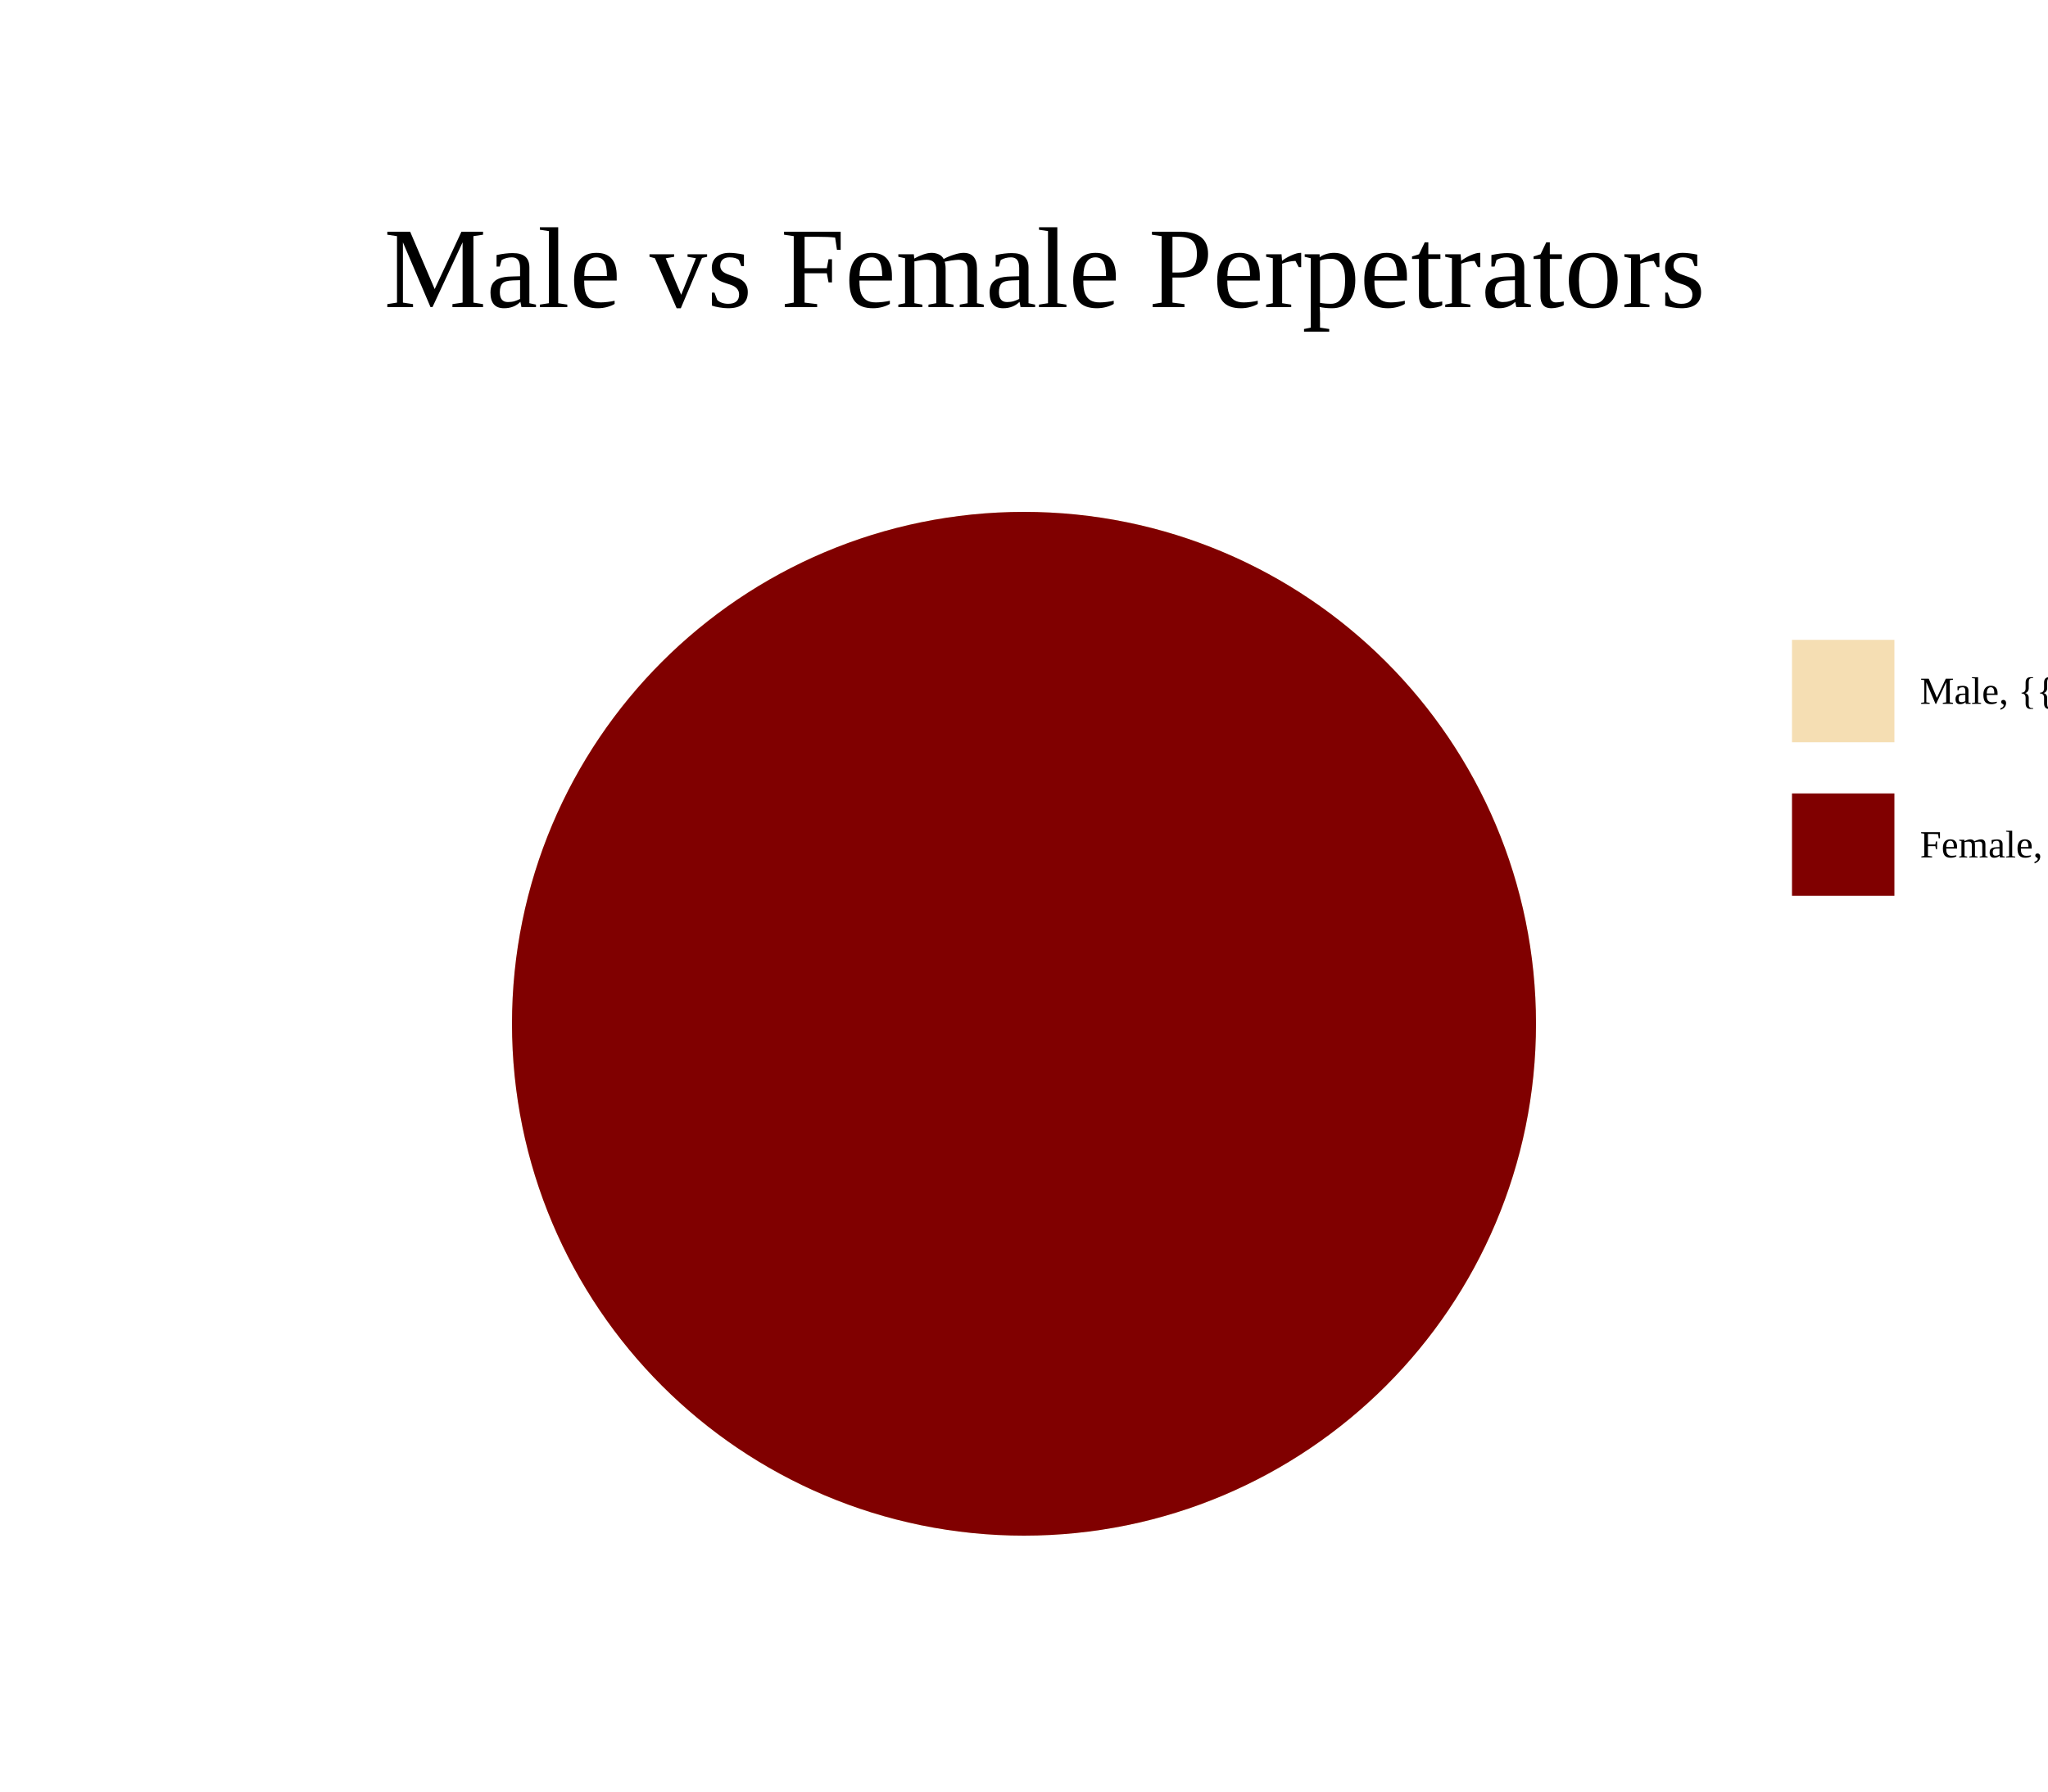
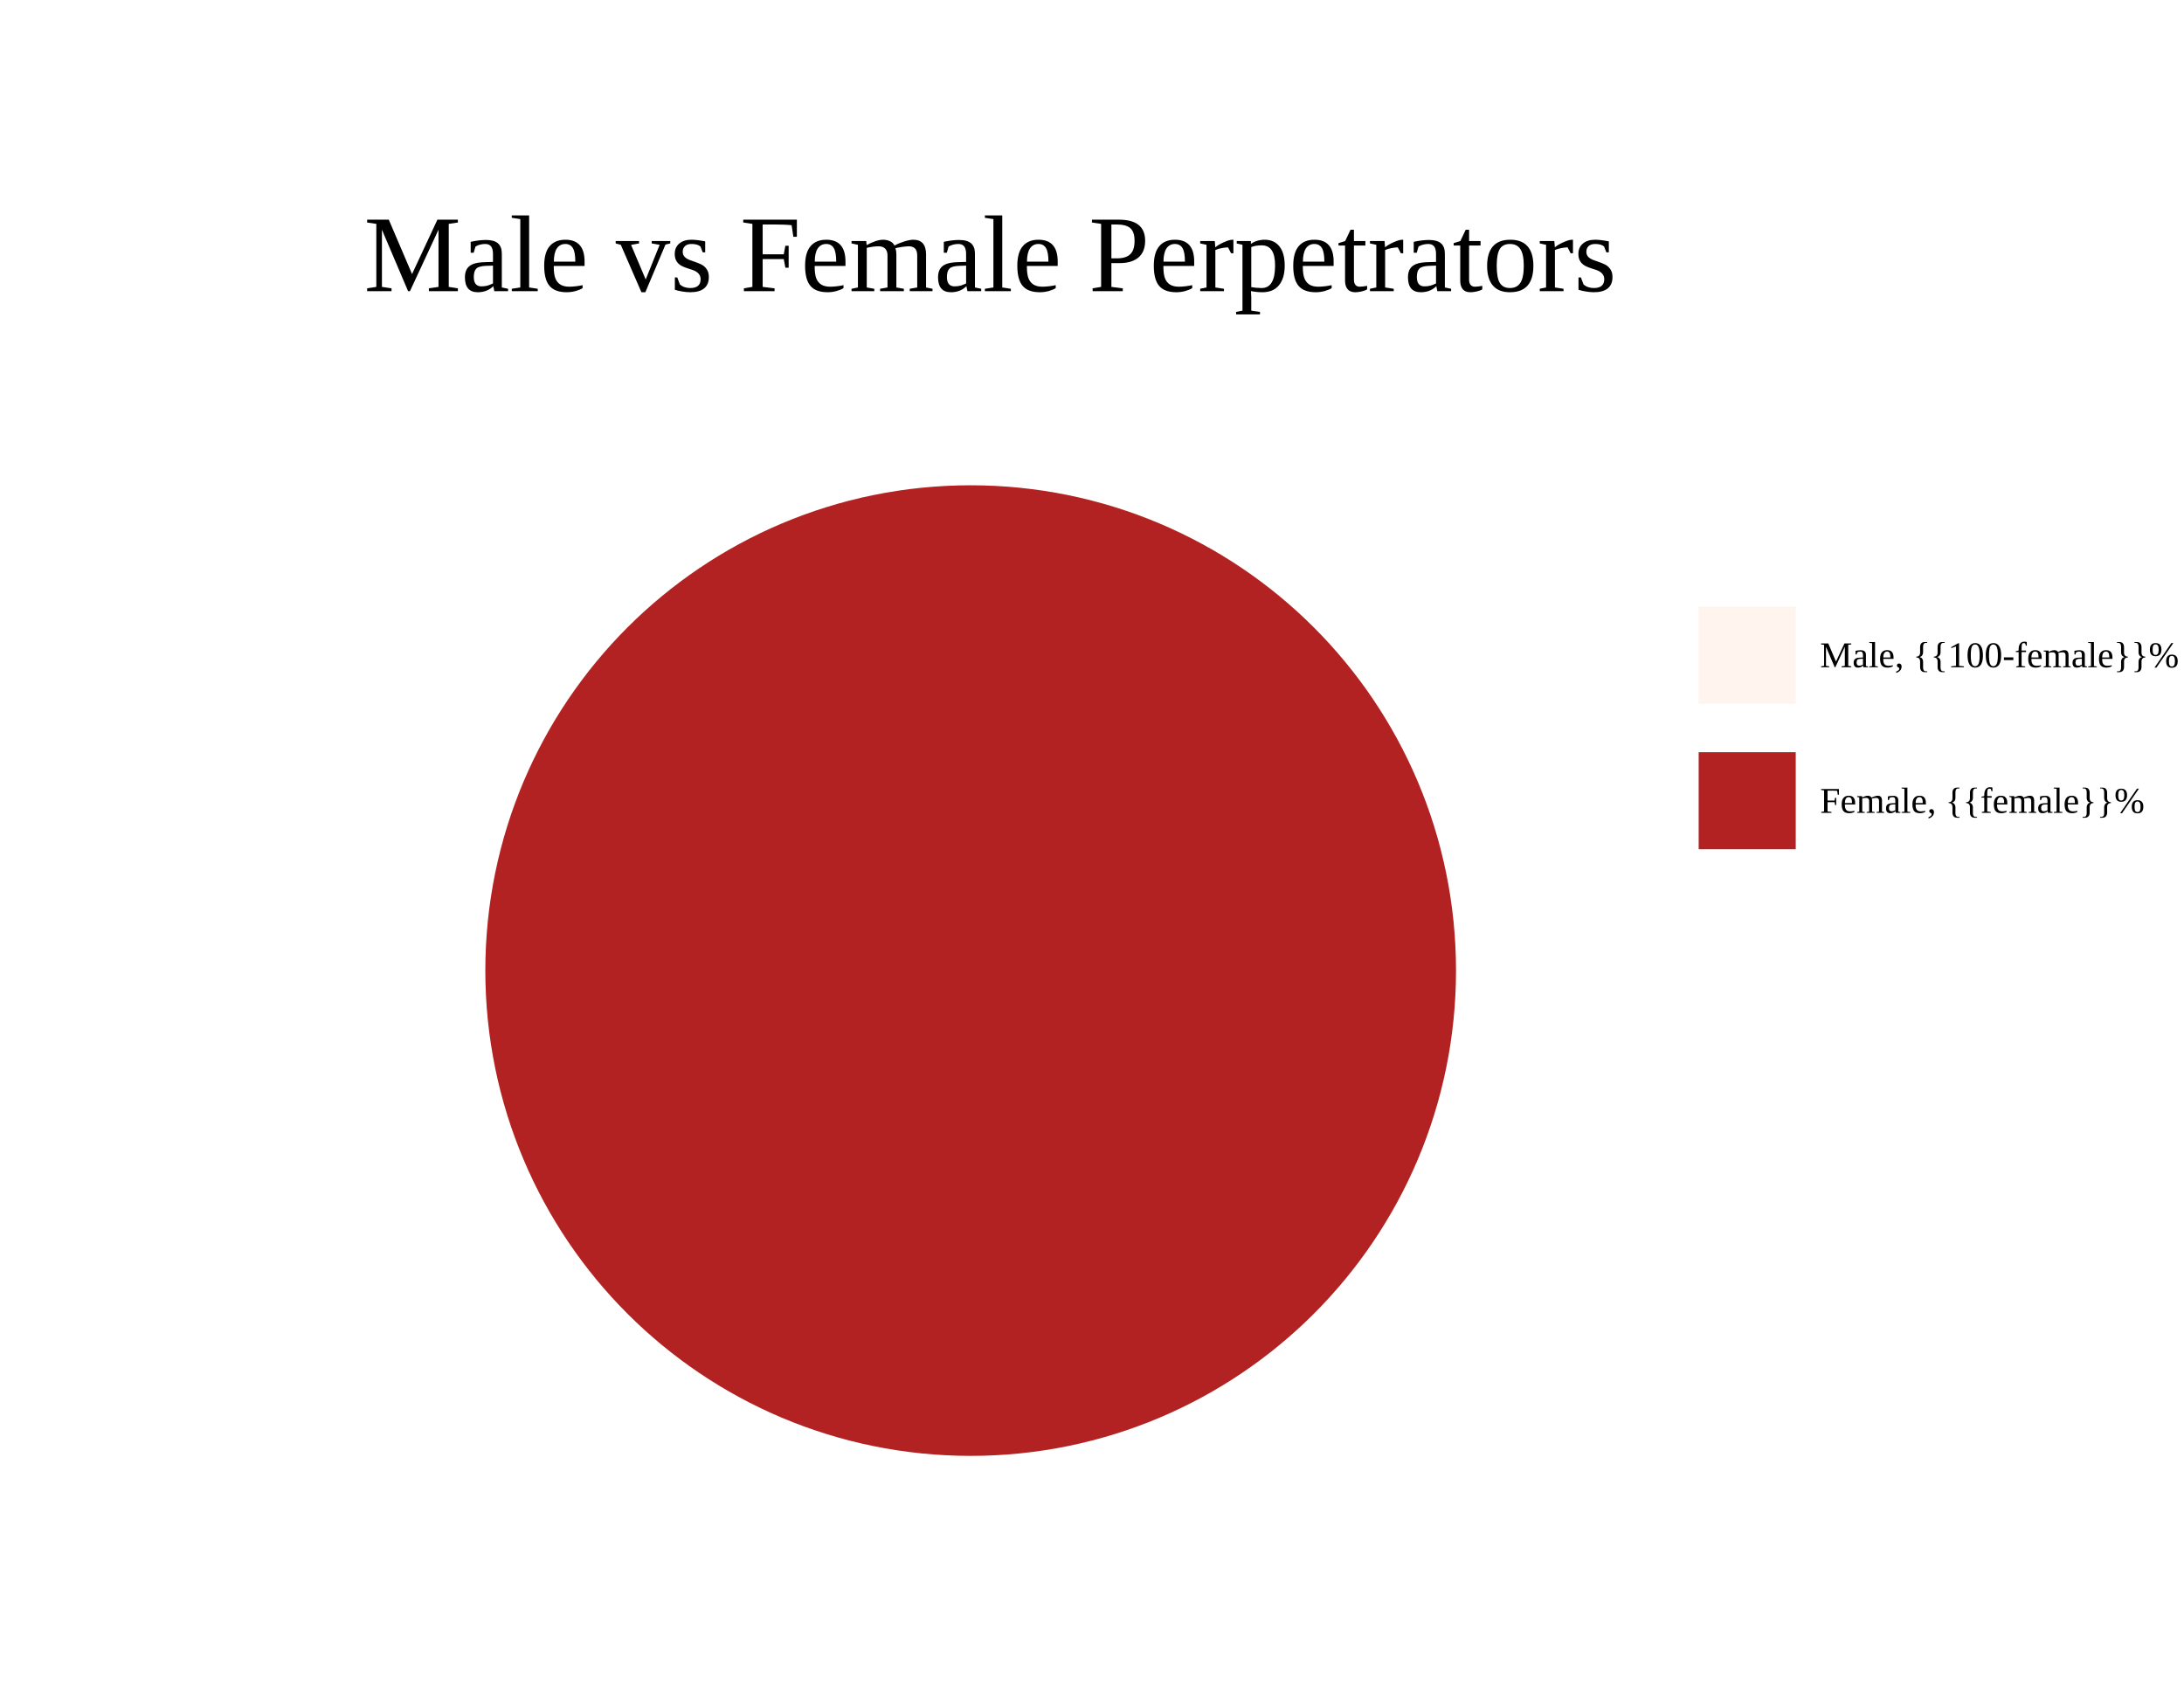
- <svg viewBox="0 0 800 700" width="800" height="700">
+ <svg viewBox="0 0 900 700" width="900" height="700">
  <text x="150" y="120" font-size="45" fill="black">Male vs Female Perpetrators</text>
-   <circle r="200" cx="400" cy="400" fill="wheat" />
-   <circle r="100" cx="400" cy="400" fill="wheat" stroke="maroon" stroke-width="200" stroke-dasharray="{{female * 628.32 / 100}} 628.32" />
-   <rect x="700" y="250" width="40" height="40" fill="wheat" />
+   <circle r="200" cx="400" cy="400" fill="seashell" />
+   <circle r="100" cx="400" cy="400" fill="seashell" stroke="firebrick" stroke-width="200" stroke-dasharray="{{female * 628.32 / 100}} 628.32" />
+   <rect x="700" y="250" width="40" height="40" fill="seashell" />
  <text x="750" y="275" fill="black" font-size="15">Male, {{100-female}}%</text>
-   <rect x="700" y="310" width="40" height="40" fill="maroon" />
+   <rect x="700" y="310" width="40" height="40" fill="firebrick" />
  <text x="750" y="335" fill="black" font-size="15">Female, {{female}}%</text>
</svg>
